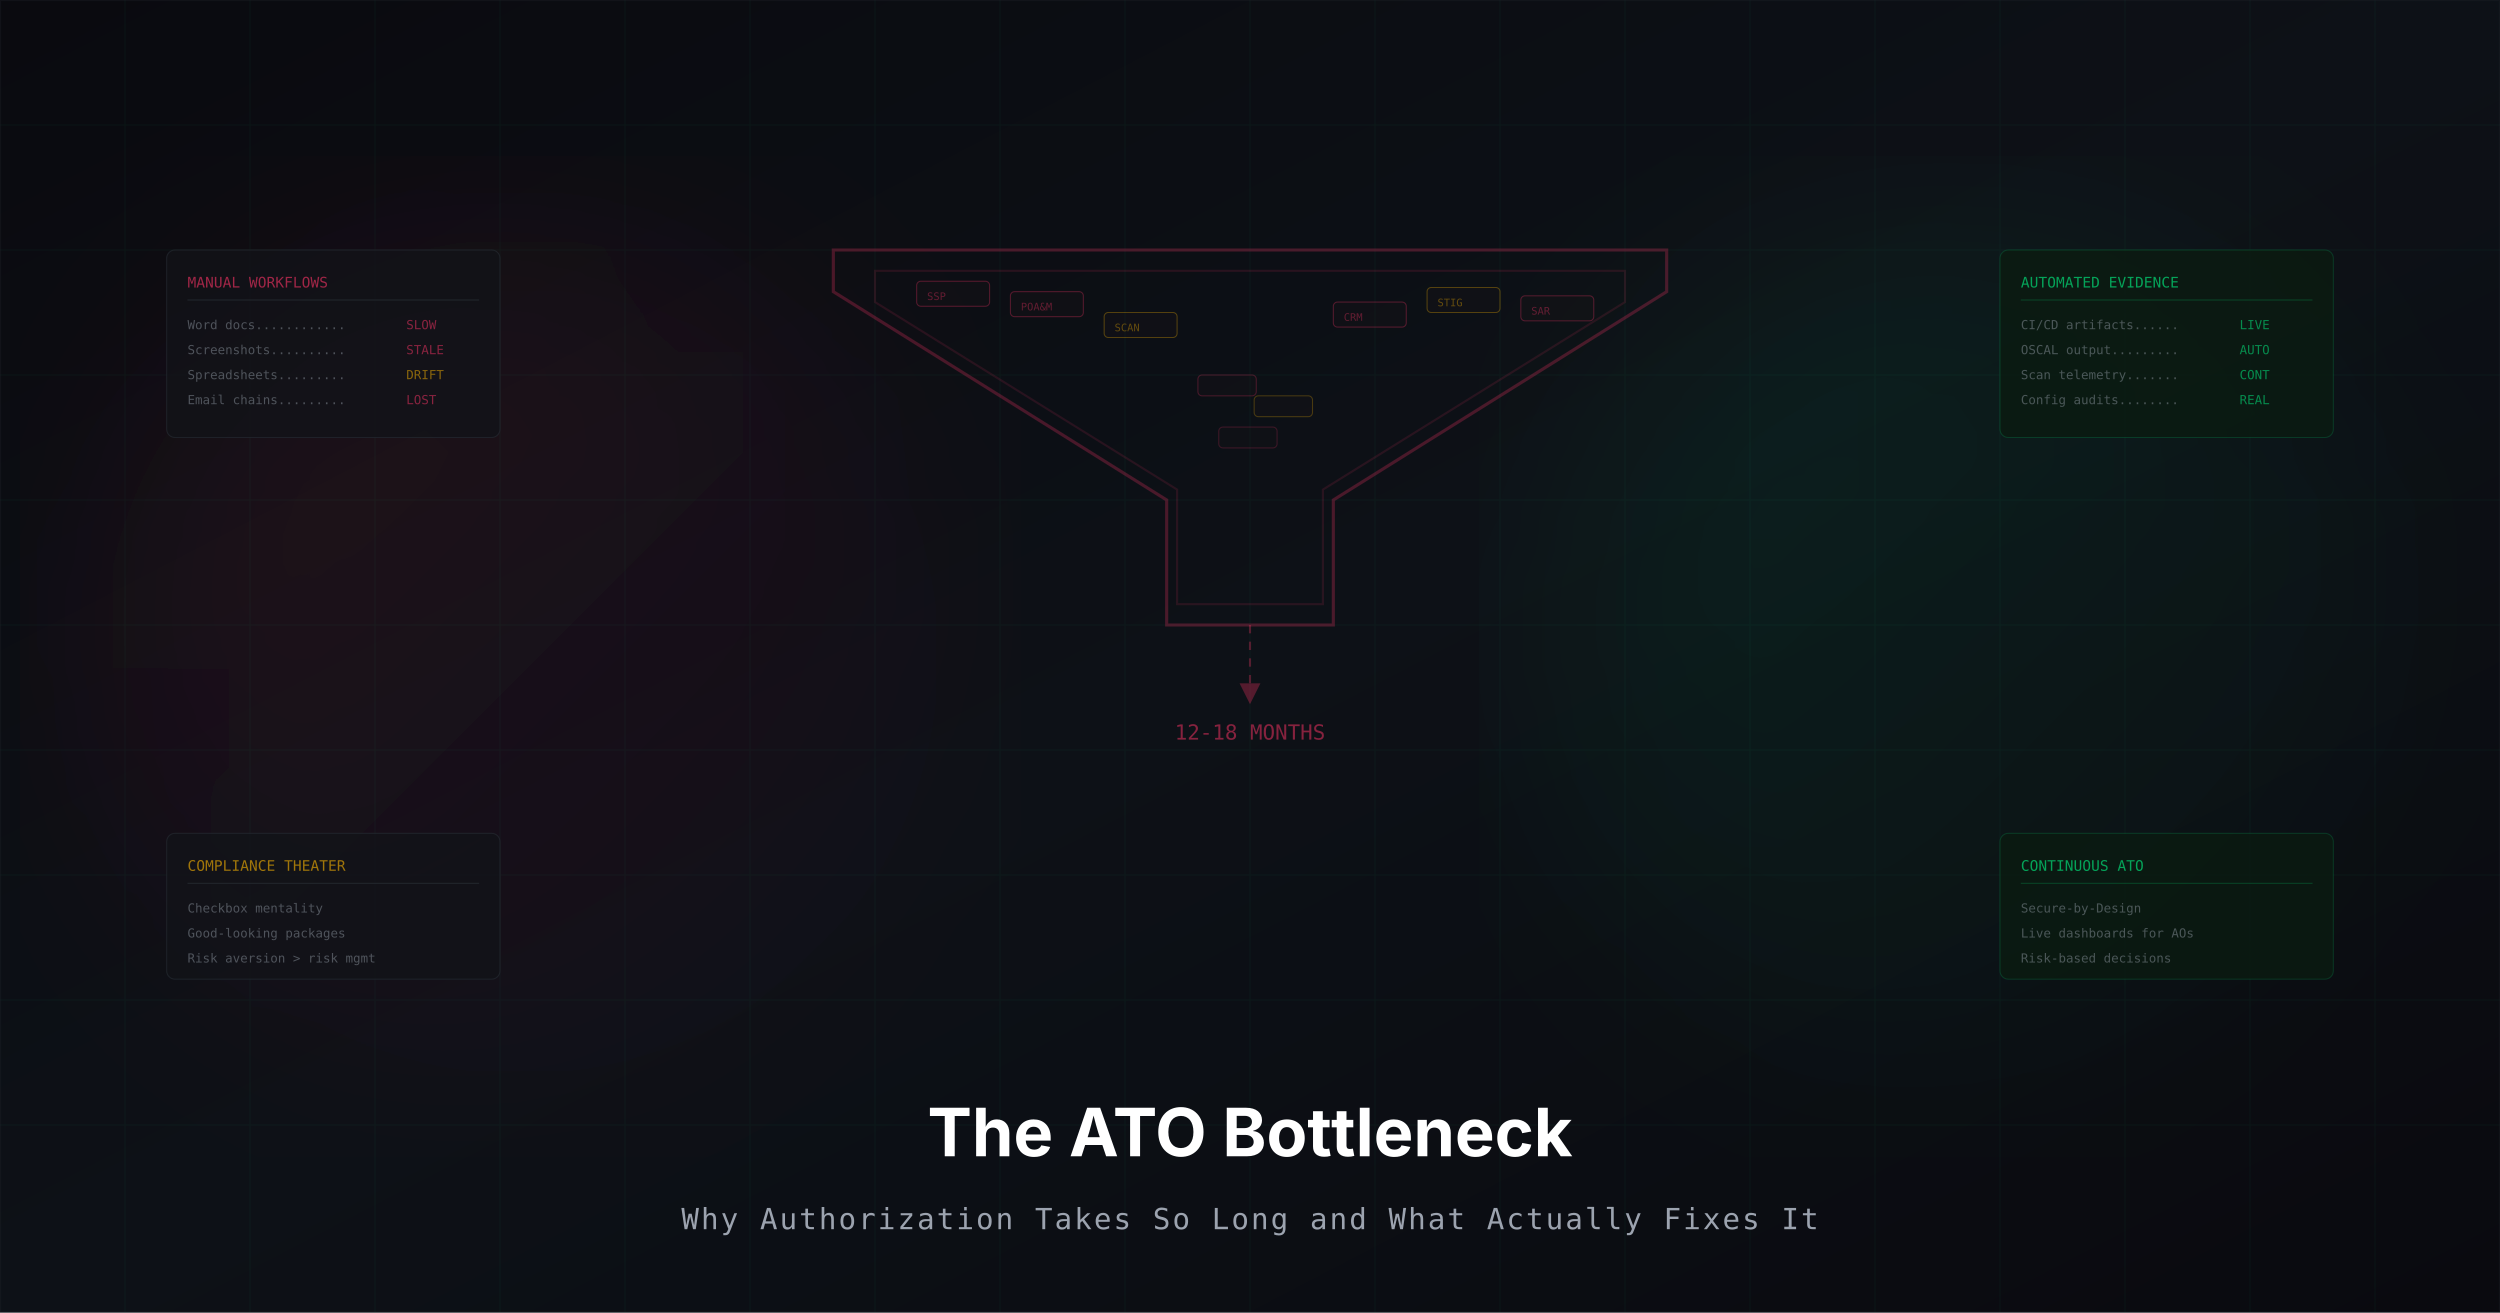
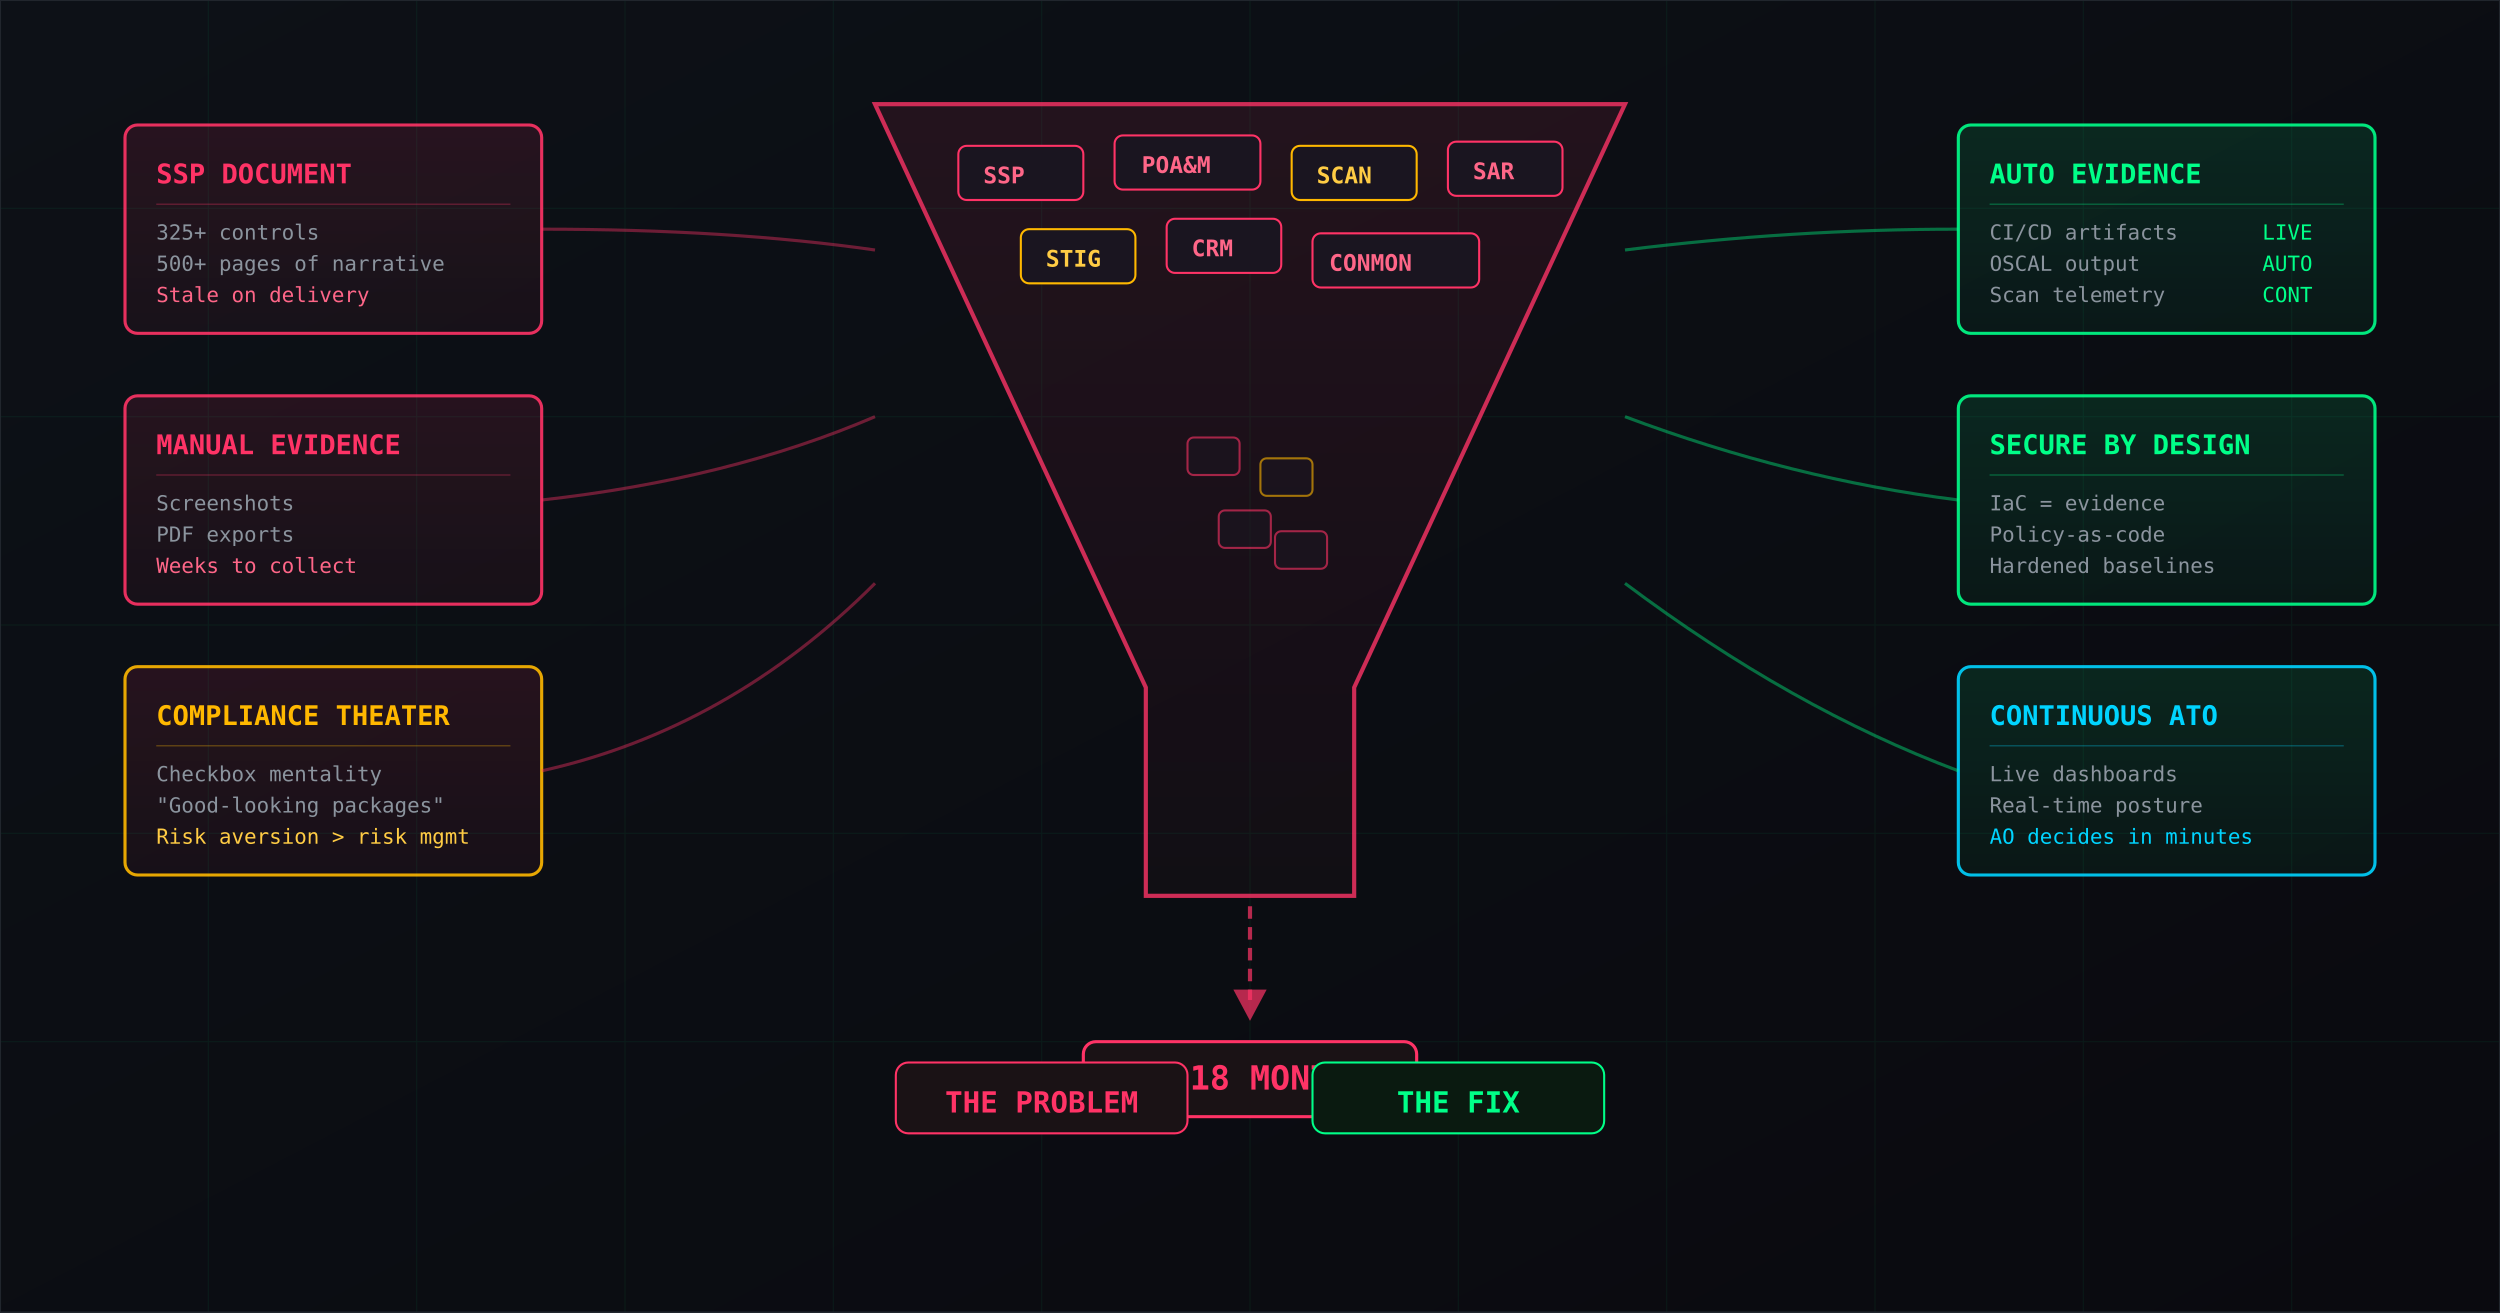
<svg xmlns="http://www.w3.org/2000/svg" viewBox="0 0 1200 630" width="1200" height="630">
  <defs>
    <linearGradient id="bg" x1="0%" y1="0%" x2="100%" y2="100%">
-       <stop offset="0%" style="stop-color:#0a0a0f" />
-       <stop offset="50%" style="stop-color:#0d1117" />
+       <stop offset="0%" style="stop-color:#0d1117" />
      <stop offset="100%" style="stop-color:#0a0a0f" />
    </linearGradient>
-     <linearGradient id="redGlow" x1="0%" y1="0%" x2="100%" y2="100%">
-       <stop offset="0%" style="stop-color:#ff3366;stop-opacity:0.1" />
-       <stop offset="100%" style="stop-color:#ff3366;stop-opacity:0" />
+     <linearGradient id="funnelFill" x1="0%" y1="0%" x2="0%" y2="100%">
+       <stop offset="0%" style="stop-color:#ff3366;stop-opacity:0.12" />
+       <stop offset="100%" style="stop-color:#ff3366;stop-opacity:0.03" />
    </linearGradient>
-     <linearGradient id="greenGlow" x1="0%" y1="0%" x2="100%" y2="100%">
-       <stop offset="0%" style="stop-color:#00ff88;stop-opacity:0.08" />
-       <stop offset="100%" style="stop-color:#00ff88;stop-opacity:0" />
+     <linearGradient id="greenBox" x1="0%" y1="0%" x2="0%" y2="100%">
+       <stop offset="0%" style="stop-color:#00ff88;stop-opacity:0.12" />
+       <stop offset="100%" style="stop-color:#00ff88;stop-opacity:0.05" />
    </linearGradient>
-     <filter id="blur1">
-       <feGaussianBlur stdDeviation="50" />
-     </filter>
-     <filter id="blur2">
-       <feGaussianBlur stdDeviation="2" />
+     <linearGradient id="redBox" x1="0%" y1="0%" x2="0%" y2="100%">
+       <stop offset="0%" style="stop-color:#ff3366;stop-opacity:0.12" />
+       <stop offset="100%" style="stop-color:#ff3366;stop-opacity:0.05" />
+     </linearGradient>
+     <filter id="glow">
+       <feGaussianBlur stdDeviation="6" result="blur" />
+       <feMerge>
+         <feMergeNode in="blur" />
+         <feMergeNode in="SourceGraphic" />
+       </feMerge>
    </filter>
  </defs>
  <rect width="1200" height="630" fill="url(#bg)" />
-   <g opacity="0.04" stroke="#00ff88" stroke-width="0.5">
-     <line x1="60" y1="0" x2="60" y2="630" />
-     <line x1="120" y1="0" x2="120" y2="630" />
-     <line x1="180" y1="0" x2="180" y2="630" />
-     <line x1="240" y1="0" x2="240" y2="630" />
+   <g opacity="0.06" stroke="#00ff88" stroke-width="0.5">
+     <line x1="100" y1="0" x2="100" y2="630" />
+     <line x1="200" y1="0" x2="200" y2="630" />
    <line x1="300" y1="0" x2="300" y2="630" />
-     <line x1="360" y1="0" x2="360" y2="630" />
-     <line x1="420" y1="0" x2="420" y2="630" />
-     <line x1="480" y1="0" x2="480" y2="630" />
-     <line x1="540" y1="0" x2="540" y2="630" />
+     <line x1="400" y1="0" x2="400" y2="630" />
+     <line x1="500" y1="0" x2="500" y2="630" />
    <line x1="600" y1="0" x2="600" y2="630" />
-     <line x1="660" y1="0" x2="660" y2="630" />
-     <line x1="720" y1="0" x2="720" y2="630" />
-     <line x1="780" y1="0" x2="780" y2="630" />
-     <line x1="840" y1="0" x2="840" y2="630" />
+     <line x1="700" y1="0" x2="700" y2="630" />
+     <line x1="800" y1="0" x2="800" y2="630" />
    <line x1="900" y1="0" x2="900" y2="630" />
-     <line x1="960" y1="0" x2="960" y2="630" />
-     <line x1="1020" y1="0" x2="1020" y2="630" />
-     <line x1="1080" y1="0" x2="1080" y2="630" />
-     <line x1="1140" y1="0" x2="1140" y2="630" />
-     <line x1="0" y1="60" x2="1200" y2="60" />
-     <line x1="0" y1="120" x2="1200" y2="120" />
-     <line x1="0" y1="180" x2="1200" y2="180" />
-     <line x1="0" y1="240" x2="1200" y2="240" />
+     <line x1="1000" y1="0" x2="1000" y2="630" />
+     <line x1="1100" y1="0" x2="1100" y2="630" />
+     <line x1="0" y1="100" x2="1200" y2="100" />
+     <line x1="0" y1="200" x2="1200" y2="200" />
    <line x1="0" y1="300" x2="1200" y2="300" />
-     <line x1="0" y1="360" x2="1200" y2="360" />
-     <line x1="0" y1="420" x2="1200" y2="420" />
-     <line x1="0" y1="480" x2="1200" y2="480" />
-     <line x1="0" y1="540" x2="1200" y2="540" />
+     <line x1="0" y1="400" x2="1200" y2="400" />
+     <line x1="0" y1="500" x2="1200" y2="500" />
  </g>
-   <circle cx="250" cy="315" r="200" fill="url(#redGlow)" filter="url(#blur1)" />
-   <circle cx="950" cy="315" r="200" fill="url(#greenGlow)" filter="url(#blur1)" />
-   <g transform="translate(600, 200)">
-     <path d="M-200,-80 L-200,-60 L-40,40 L-40,100 L40,100 L40,40 L200,-60 L200,-80 Z" fill="none" stroke="#ff3366" stroke-width="1.5" opacity="0.25" />
-     <path d="M-180,-70 L-180,-55 L-35,35 L-35,90 L35,90 L35,35 L180,-55 L180,-70 Z" fill="none" stroke="#ff3366" stroke-width="1" opacity="0.12" />
-     <g opacity="0.5">
-       <rect x="-160" y="-65" width="35" height="12" rx="2" fill="#1a1215" stroke="#ff3366" stroke-width="0.5" opacity="0.6" />
-       <text x="-155" y="-56" font-family="monospace" font-size="5" fill="#ff3366" opacity="0.7">SSP</text>
-       <rect x="-115" y="-60" width="35" height="12" rx="2" fill="#1a1215" stroke="#ff3366" stroke-width="0.5" opacity="0.6" />
-       <text x="-110" y="-51" font-family="monospace" font-size="5" fill="#ff3366" opacity="0.7">POA&amp;M</text>
-       <rect x="-70" y="-50" width="35" height="12" rx="2" fill="#1a1215" stroke="#ffb800" stroke-width="0.5" opacity="0.6" />
-       <text x="-65" y="-41" font-family="monospace" font-size="5" fill="#ffb800" opacity="0.7">SCAN</text>
-       <rect x="40" y="-55" width="35" height="12" rx="2" fill="#1a1215" stroke="#ff3366" stroke-width="0.5" opacity="0.6" />
-       <text x="45" y="-46" font-family="monospace" font-size="5" fill="#ff3366" opacity="0.7">CRM</text>
-       <rect x="85" y="-62" width="35" height="12" rx="2" fill="#1a1215" stroke="#ffb800" stroke-width="0.5" opacity="0.6" />
-       <text x="90" y="-53" font-family="monospace" font-size="5" fill="#ffb800" opacity="0.7">STIG</text>
-       <rect x="130" y="-58" width="35" height="12" rx="2" fill="#1a1215" stroke="#ff3366" stroke-width="0.5" opacity="0.6" />
-       <text x="135" y="-49" font-family="monospace" font-size="5" fill="#ff3366" opacity="0.7">SAR</text>
-       <rect x="-25" y="-20" width="28" height="10" rx="2" fill="#1a1215" stroke="#ff3366" stroke-width="0.5" opacity="0.5" />
-       <rect x="2" y="-10" width="28" height="10" rx="2" fill="#1a1215" stroke="#ffb800" stroke-width="0.5" opacity="0.5" />
-       <rect x="-15" y="5" width="28" height="10" rx="2" fill="#1a1215" stroke="#ff3366" stroke-width="0.5" opacity="0.4" />
+   <g transform="translate(60, 60)">
+     <rect width="200" height="100" rx="6" fill="url(#redBox)" stroke="#ff3366" stroke-width="1.5" opacity="0.9" />
+     <text x="15" y="28" font-family="monospace" font-size="13" font-weight="bold" fill="#ff3366">SSP DOCUMENT</text>
+     <line x1="15" y1="38" x2="185" y2="38" stroke="#ff3366" stroke-width="0.5" opacity="0.4" />
+     <text x="15" y="55" font-family="monospace" font-size="10" fill="#8b949e">325+ controls</text>
+     <text x="15" y="70" font-family="monospace" font-size="10" fill="#8b949e">500+ pages of narrative</text>
+     <text x="15" y="85" font-family="monospace" font-size="10" fill="#ff6688">Stale on delivery</text>
+   </g>
+   <g transform="translate(60, 190)">
+     <rect width="200" height="100" rx="6" fill="url(#redBox)" stroke="#ff3366" stroke-width="1.5" opacity="0.9" />
+     <text x="15" y="28" font-family="monospace" font-size="13" font-weight="bold" fill="#ff3366">MANUAL EVIDENCE</text>
+     <line x1="15" y1="38" x2="185" y2="38" stroke="#ff3366" stroke-width="0.5" opacity="0.4" />
+     <text x="15" y="55" font-family="monospace" font-size="10" fill="#8b949e">Screenshots</text>
+     <text x="15" y="70" font-family="monospace" font-size="10" fill="#8b949e">PDF exports</text>
+     <text x="15" y="85" font-family="monospace" font-size="10" fill="#ff6688">Weeks to collect</text>
+   </g>
+   <g transform="translate(60, 320)">
+     <rect width="200" height="100" rx="6" fill="url(#redBox)" stroke="#ffb800" stroke-width="1.5" opacity="0.9" />
+     <text x="15" y="28" font-family="monospace" font-size="13" font-weight="bold" fill="#ffb800">COMPLIANCE THEATER</text>
+     <line x1="15" y1="38" x2="185" y2="38" stroke="#ffb800" stroke-width="0.5" opacity="0.4" />
+     <text x="15" y="55" font-family="monospace" font-size="10" fill="#8b949e">Checkbox mentality</text>
+     <text x="15" y="70" font-family="monospace" font-size="10" fill="#8b949e">"Good-looking packages"</text>
+     <text x="15" y="85" font-family="monospace" font-size="10" fill="#ffcc44">Risk aversion &gt; risk mgmt</text>
+   </g>
+   <g transform="translate(600, 50)">
+     <path d="M-180,0 L180,0 L50,280 L50,380 L-50,380 L-50,280 Z" fill="url(#funnelFill)" stroke="#ff3366" stroke-width="2" opacity="0.8" />
+     <g font-family="monospace" font-size="11" font-weight="bold">
+       <rect x="-140" y="20" width="60" height="26" rx="4" fill="#1a1520" stroke="#ff3366" stroke-width="1" />
+       <text x="-128" y="38" fill="#ff6688">SSP</text>
+       <rect x="-65" y="15" width="70" height="26" rx="4" fill="#1a1520" stroke="#ff3366" stroke-width="1" />
+       <text x="-52" y="33" fill="#ff6688">POA&amp;M</text>
+       <rect x="20" y="20" width="60" height="26" rx="4" fill="#1a1520" stroke="#ffb800" stroke-width="1" />
+       <text x="32" y="38" fill="#ffcc44">SCAN</text>
+       <rect x="95" y="18" width="55" height="26" rx="4" fill="#1a1520" stroke="#ff3366" stroke-width="1" />
+       <text x="107" y="36" fill="#ff6688">SAR</text>
+       <rect x="-110" y="60" width="55" height="26" rx="4" fill="#1a1520" stroke="#ffb800" stroke-width="1" />
+       <text x="-98" y="78" fill="#ffcc44">STIG</text>
+       <rect x="-40" y="55" width="55" height="26" rx="4" fill="#1a1520" stroke="#ff3366" stroke-width="1" />
+       <text x="-28" y="73" fill="#ff6688">CRM</text>
+       <rect x="30" y="62" width="80" height="26" rx="4" fill="#1a1520" stroke="#ff3366" stroke-width="1" />
+       <text x="38" y="80" fill="#ff6688">CONMON</text>
    </g>
-     <g opacity="0.3">
-       <line x1="0" y1="100" x2="0" y2="130" stroke="#ff3366" stroke-width="1" stroke-dasharray="4,4" />
-       <polygon points="-5,128 0,138 5,128" fill="#ff3366" />
+     <g opacity="0.6">
+       <rect x="-30" y="160" width="25" height="18" rx="3" fill="#1a1520" stroke="#ff3366" stroke-width="1" />
+       <rect x="5" y="170" width="25" height="18" rx="3" fill="#1a1520" stroke="#ffb800" stroke-width="1" />
+       <rect x="-15" y="195" width="25" height="18" rx="3" fill="#1a1520" stroke="#ff3366" stroke-width="1" />
+       <rect x="12" y="205" width="25" height="18" rx="3" fill="#1a1520" stroke="#ff3366" stroke-width="1" />
    </g>
-     <g transform="translate(0, 155)">
-       <text x="0" y="0" font-family="monospace" font-size="10" fill="#ff3366" text-anchor="middle" opacity="0.5">12-18 MONTHS</text>
-     </g>
+     <line x1="0" y1="385" x2="0" y2="430" stroke="#ff3366" stroke-width="2" stroke-dasharray="6,4" opacity="0.7" />
+     <polygon points="-8,425 0,440 8,425" fill="#ff3366" opacity="0.7" />
+     <rect x="-80" y="450" width="160" height="36" rx="6" fill="#1a1215" stroke="#ff3366" stroke-width="1.5" />
+     <text x="0" y="473" font-family="monospace" font-size="16" font-weight="bold" fill="#ff3366" text-anchor="middle">12-18 MONTHS</text>
  </g>
-   <g transform="translate(80, 120)">
-     <rect x="0" y="0" width="160" height="90" rx="4" fill="#111318" stroke="#21262d" stroke-width="0.5" opacity="0.8" />
-     <text x="10" y="18" font-family="monospace" font-size="7" fill="#ff3366" opacity="0.6">MANUAL WORKFLOWS</text>
-     <line x1="10" y1="24" x2="150" y2="24" stroke="#21262d" stroke-width="0.5" />
-     <g font-family="monospace" font-size="6" opacity="0.5">
-       <text x="10" y="38" fill="#8b949e">Word docs............</text>
-       <text x="115" y="38" fill="#ff3366">SLOW</text>
-       <text x="10" y="50" fill="#8b949e">Screenshots..........</text>
-       <text x="115" y="50" fill="#ff3366">STALE</text>
-       <text x="10" y="62" fill="#8b949e">Spreadsheets.........</text>
-       <text x="115" y="62" fill="#ffb800">DRIFT</text>
-       <text x="10" y="74" fill="#8b949e">Email chains.........</text>
-       <text x="115" y="74" fill="#ff3366">LOST</text>
-     </g>
+   <g stroke="#ff3366" stroke-width="1.5" opacity="0.4" fill="none">
+     <path d="M260,110 Q350,110 420,120" />
+     <path d="M260,240 Q350,230 420,200" />
+     <path d="M260,370 Q350,350 420,280" />
  </g>
-   <g transform="translate(80, 400)">
-     <rect x="0" y="0" width="160" height="70" rx="4" fill="#111318" stroke="#21262d" stroke-width="0.5" opacity="0.8" />
-     <text x="10" y="18" font-family="monospace" font-size="7" fill="#ffb800" opacity="0.6">COMPLIANCE THEATER</text>
-     <line x1="10" y1="24" x2="150" y2="24" stroke="#21262d" stroke-width="0.5" />
-     <g font-family="monospace" font-size="6" opacity="0.5">
-       <text x="10" y="38" fill="#8b949e">Checkbox mentality</text>
-       <text x="10" y="50" fill="#8b949e">Good-looking packages</text>
-       <text x="10" y="62" fill="#8b949e">Risk aversion &gt; risk mgmt</text>
-     </g>
+   <g transform="translate(940, 60)">
+     <rect width="200" height="100" rx="6" fill="url(#greenBox)" stroke="#00ff88" stroke-width="1.5" opacity="0.9" />
+     <text x="15" y="28" font-family="monospace" font-size="13" font-weight="bold" fill="#00ff88">AUTO EVIDENCE</text>
+     <line x1="15" y1="38" x2="185" y2="38" stroke="#00ff88" stroke-width="0.5" opacity="0.4" />
+     <text x="15" y="55" font-family="monospace" font-size="10" fill="#8b949e">CI/CD artifacts</text>
+     <text x="170" y="55" font-family="monospace" font-size="10" fill="#00ff88" text-anchor="end">LIVE</text>
+     <text x="15" y="70" font-family="monospace" font-size="10" fill="#8b949e">OSCAL output</text>
+     <text x="170" y="70" font-family="monospace" font-size="10" fill="#00ff88" text-anchor="end">AUTO</text>
+     <text x="15" y="85" font-family="monospace" font-size="10" fill="#8b949e">Scan telemetry</text>
+     <text x="170" y="85" font-family="monospace" font-size="10" fill="#00ff88" text-anchor="end">CONT</text>
  </g>
-   <g transform="translate(960, 120)">
-     <rect x="0" y="0" width="160" height="90" rx="4" fill="#0a1a10" stroke="#00ff8830" stroke-width="0.5" opacity="0.8" />
-     <text x="10" y="18" font-family="monospace" font-size="7" fill="#00ff88" opacity="0.6">AUTOMATED EVIDENCE</text>
-     <line x1="10" y1="24" x2="150" y2="24" stroke="#00ff8830" stroke-width="0.5" />
-     <g font-family="monospace" font-size="6" opacity="0.5">
-       <text x="10" y="38" fill="#8b949e">CI/CD artifacts......</text>
-       <text x="115" y="38" fill="#00ff88">LIVE</text>
-       <text x="10" y="50" fill="#8b949e">OSCAL output.........</text>
-       <text x="115" y="50" fill="#00ff88">AUTO</text>
-       <text x="10" y="62" fill="#8b949e">Scan telemetry.......</text>
-       <text x="115" y="62" fill="#00ff88">CONT</text>
-       <text x="10" y="74" fill="#8b949e">Config audits........</text>
-       <text x="115" y="74" fill="#00ff88">REAL</text>
-     </g>
+   <g transform="translate(940, 190)">
+     <rect width="200" height="100" rx="6" fill="url(#greenBox)" stroke="#00ff88" stroke-width="1.5" opacity="0.9" />
+     <text x="15" y="28" font-family="monospace" font-size="13" font-weight="bold" fill="#00ff88">SECURE BY DESIGN</text>
+     <line x1="15" y1="38" x2="185" y2="38" stroke="#00ff88" stroke-width="0.5" opacity="0.4" />
+     <text x="15" y="55" font-family="monospace" font-size="10" fill="#8b949e">IaC = evidence</text>
+     <text x="15" y="70" font-family="monospace" font-size="10" fill="#8b949e">Policy-as-code</text>
+     <text x="15" y="85" font-family="monospace" font-size="10" fill="#8b949e">Hardened baselines</text>
  </g>
-   <g transform="translate(960, 400)">
-     <rect x="0" y="0" width="160" height="70" rx="4" fill="#0a1a10" stroke="#00ff8830" stroke-width="0.5" opacity="0.8" />
-     <text x="10" y="18" font-family="monospace" font-size="7" fill="#00ff88" opacity="0.6">CONTINUOUS ATO</text>
-     <line x1="10" y1="24" x2="150" y2="24" stroke="#00ff8830" stroke-width="0.5" />
-     <g font-family="monospace" font-size="6" opacity="0.5">
-       <text x="10" y="38" fill="#8b949e">Secure-by-Design</text>
-       <text x="10" y="50" fill="#8b949e">Live dashboards for AOs</text>
-       <text x="10" y="62" fill="#8b949e">Risk-based decisions</text>
-     </g>
+   <g transform="translate(940, 320)">
+     <rect width="200" height="100" rx="6" fill="url(#greenBox)" stroke="#00d4ff" stroke-width="1.5" opacity="0.9" />
+     <text x="15" y="28" font-family="monospace" font-size="13" font-weight="bold" fill="#00d4ff">CONTINUOUS ATO</text>
+     <line x1="15" y1="38" x2="185" y2="38" stroke="#00d4ff" stroke-width="0.5" opacity="0.4" />
+     <text x="15" y="55" font-family="monospace" font-size="10" fill="#8b949e">Live dashboards</text>
+     <text x="15" y="70" font-family="monospace" font-size="10" fill="#8b949e">Real-time posture</text>
+     <text x="15" y="85" font-family="monospace" font-size="10" fill="#00d4ff">AO decides in minutes</text>
  </g>
-   <text x="600" y="555" font-family="system-ui, -apple-system, sans-serif" font-size="32" font-weight="700" fill="#ffffff" text-anchor="middle">
-     The ATO Bottleneck
-   </text>
-   <text x="600" y="590" font-family="monospace" font-size="14" fill="#9ca3af" text-anchor="middle" letter-spacing="1">
-     Why Authorization Takes So Long and What Actually Fixes It
-   </text>
-   <rect x="0" y="0" width="1200" height="630" fill="none" stroke="#21262d" stroke-width="1" opacity="0.3" />
+   <g stroke="#00ff88" stroke-width="1.5" opacity="0.4" fill="none">
+     <path d="M780,120 Q860,110 940,110" />
+     <path d="M780,200 Q860,230 940,240" />
+     <path d="M780,280 Q860,340 940,370" />
+   </g>
+   <g transform="translate(600, 530)">
+     <rect x="-170" y="-20" width="140" height="34" rx="6" fill="#1a1215" stroke="#ff3366" stroke-width="1" />
+     <text x="-100" y="4" font-family="monospace" font-size="14" font-weight="bold" fill="#ff3366" text-anchor="middle">THE PROBLEM</text>
+     <rect x="30" y="-20" width="140" height="34" rx="6" fill="#0a1a10" stroke="#00ff88" stroke-width="1" />
+     <text x="100" y="4" font-family="monospace" font-size="14" font-weight="bold" fill="#00ff88" text-anchor="middle">THE FIX</text>
+   </g>
+   <rect x="0" y="0" width="1200" height="630" fill="none" stroke="#21262d" stroke-width="1" />
</svg>
